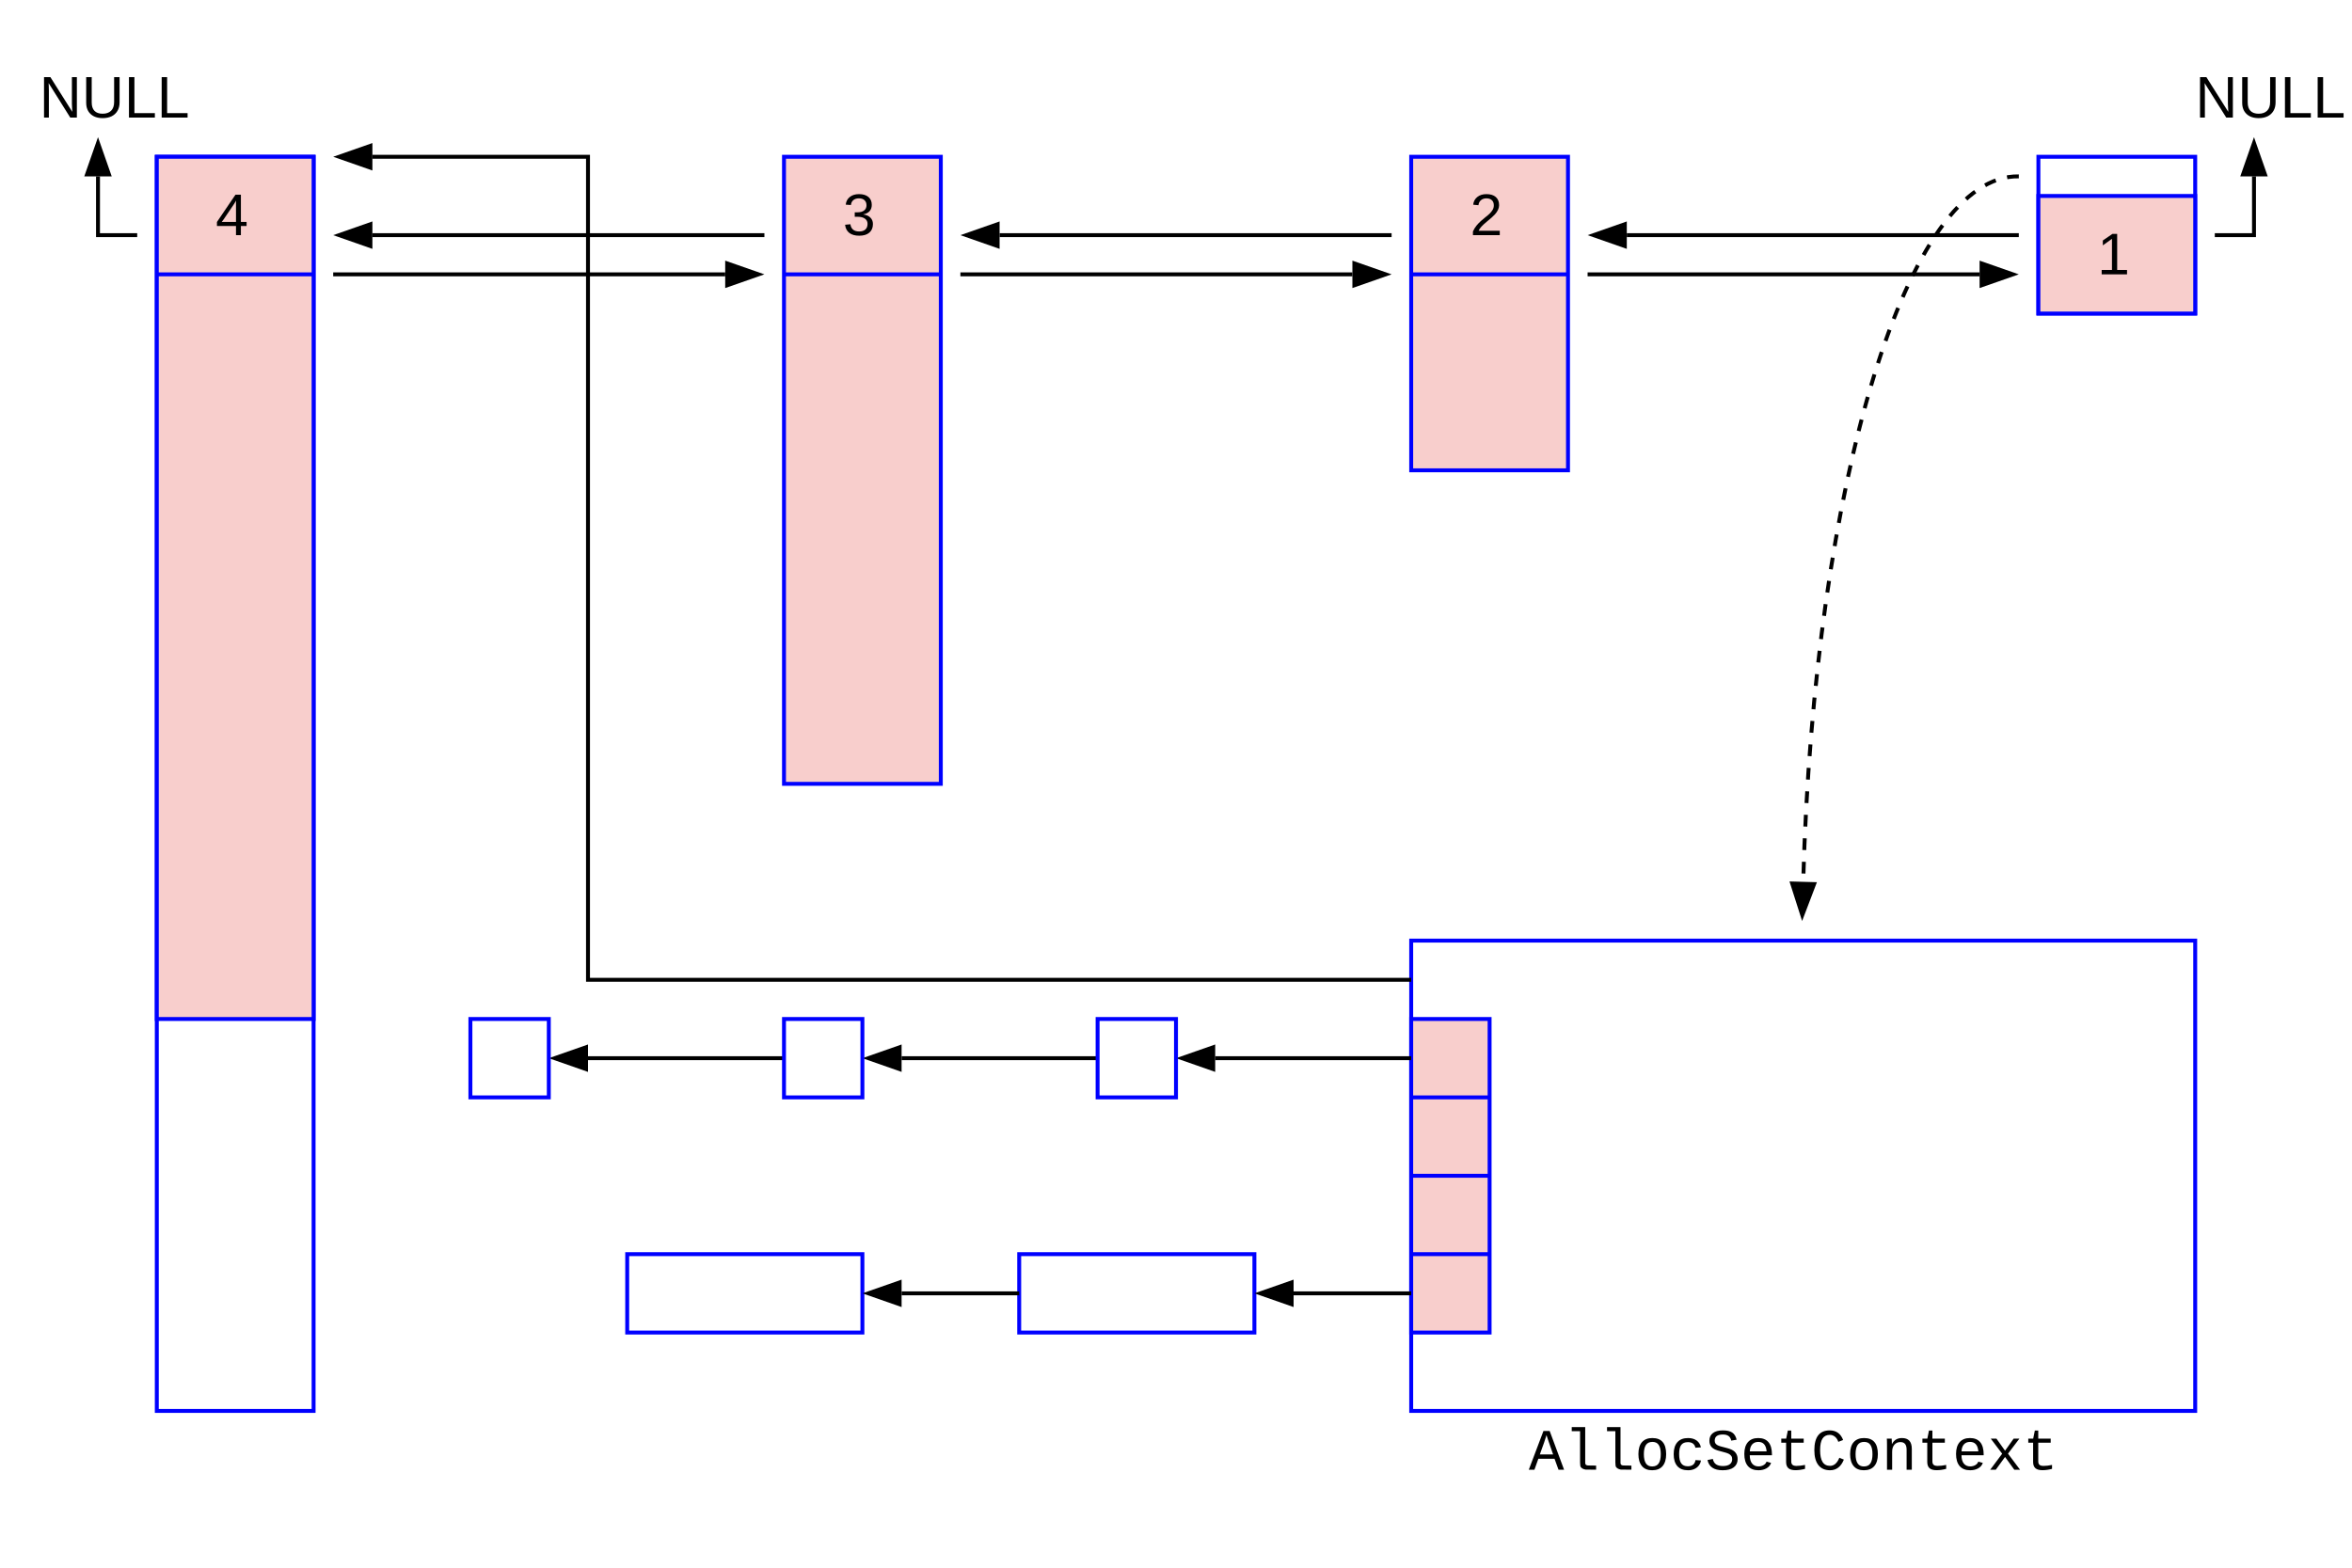
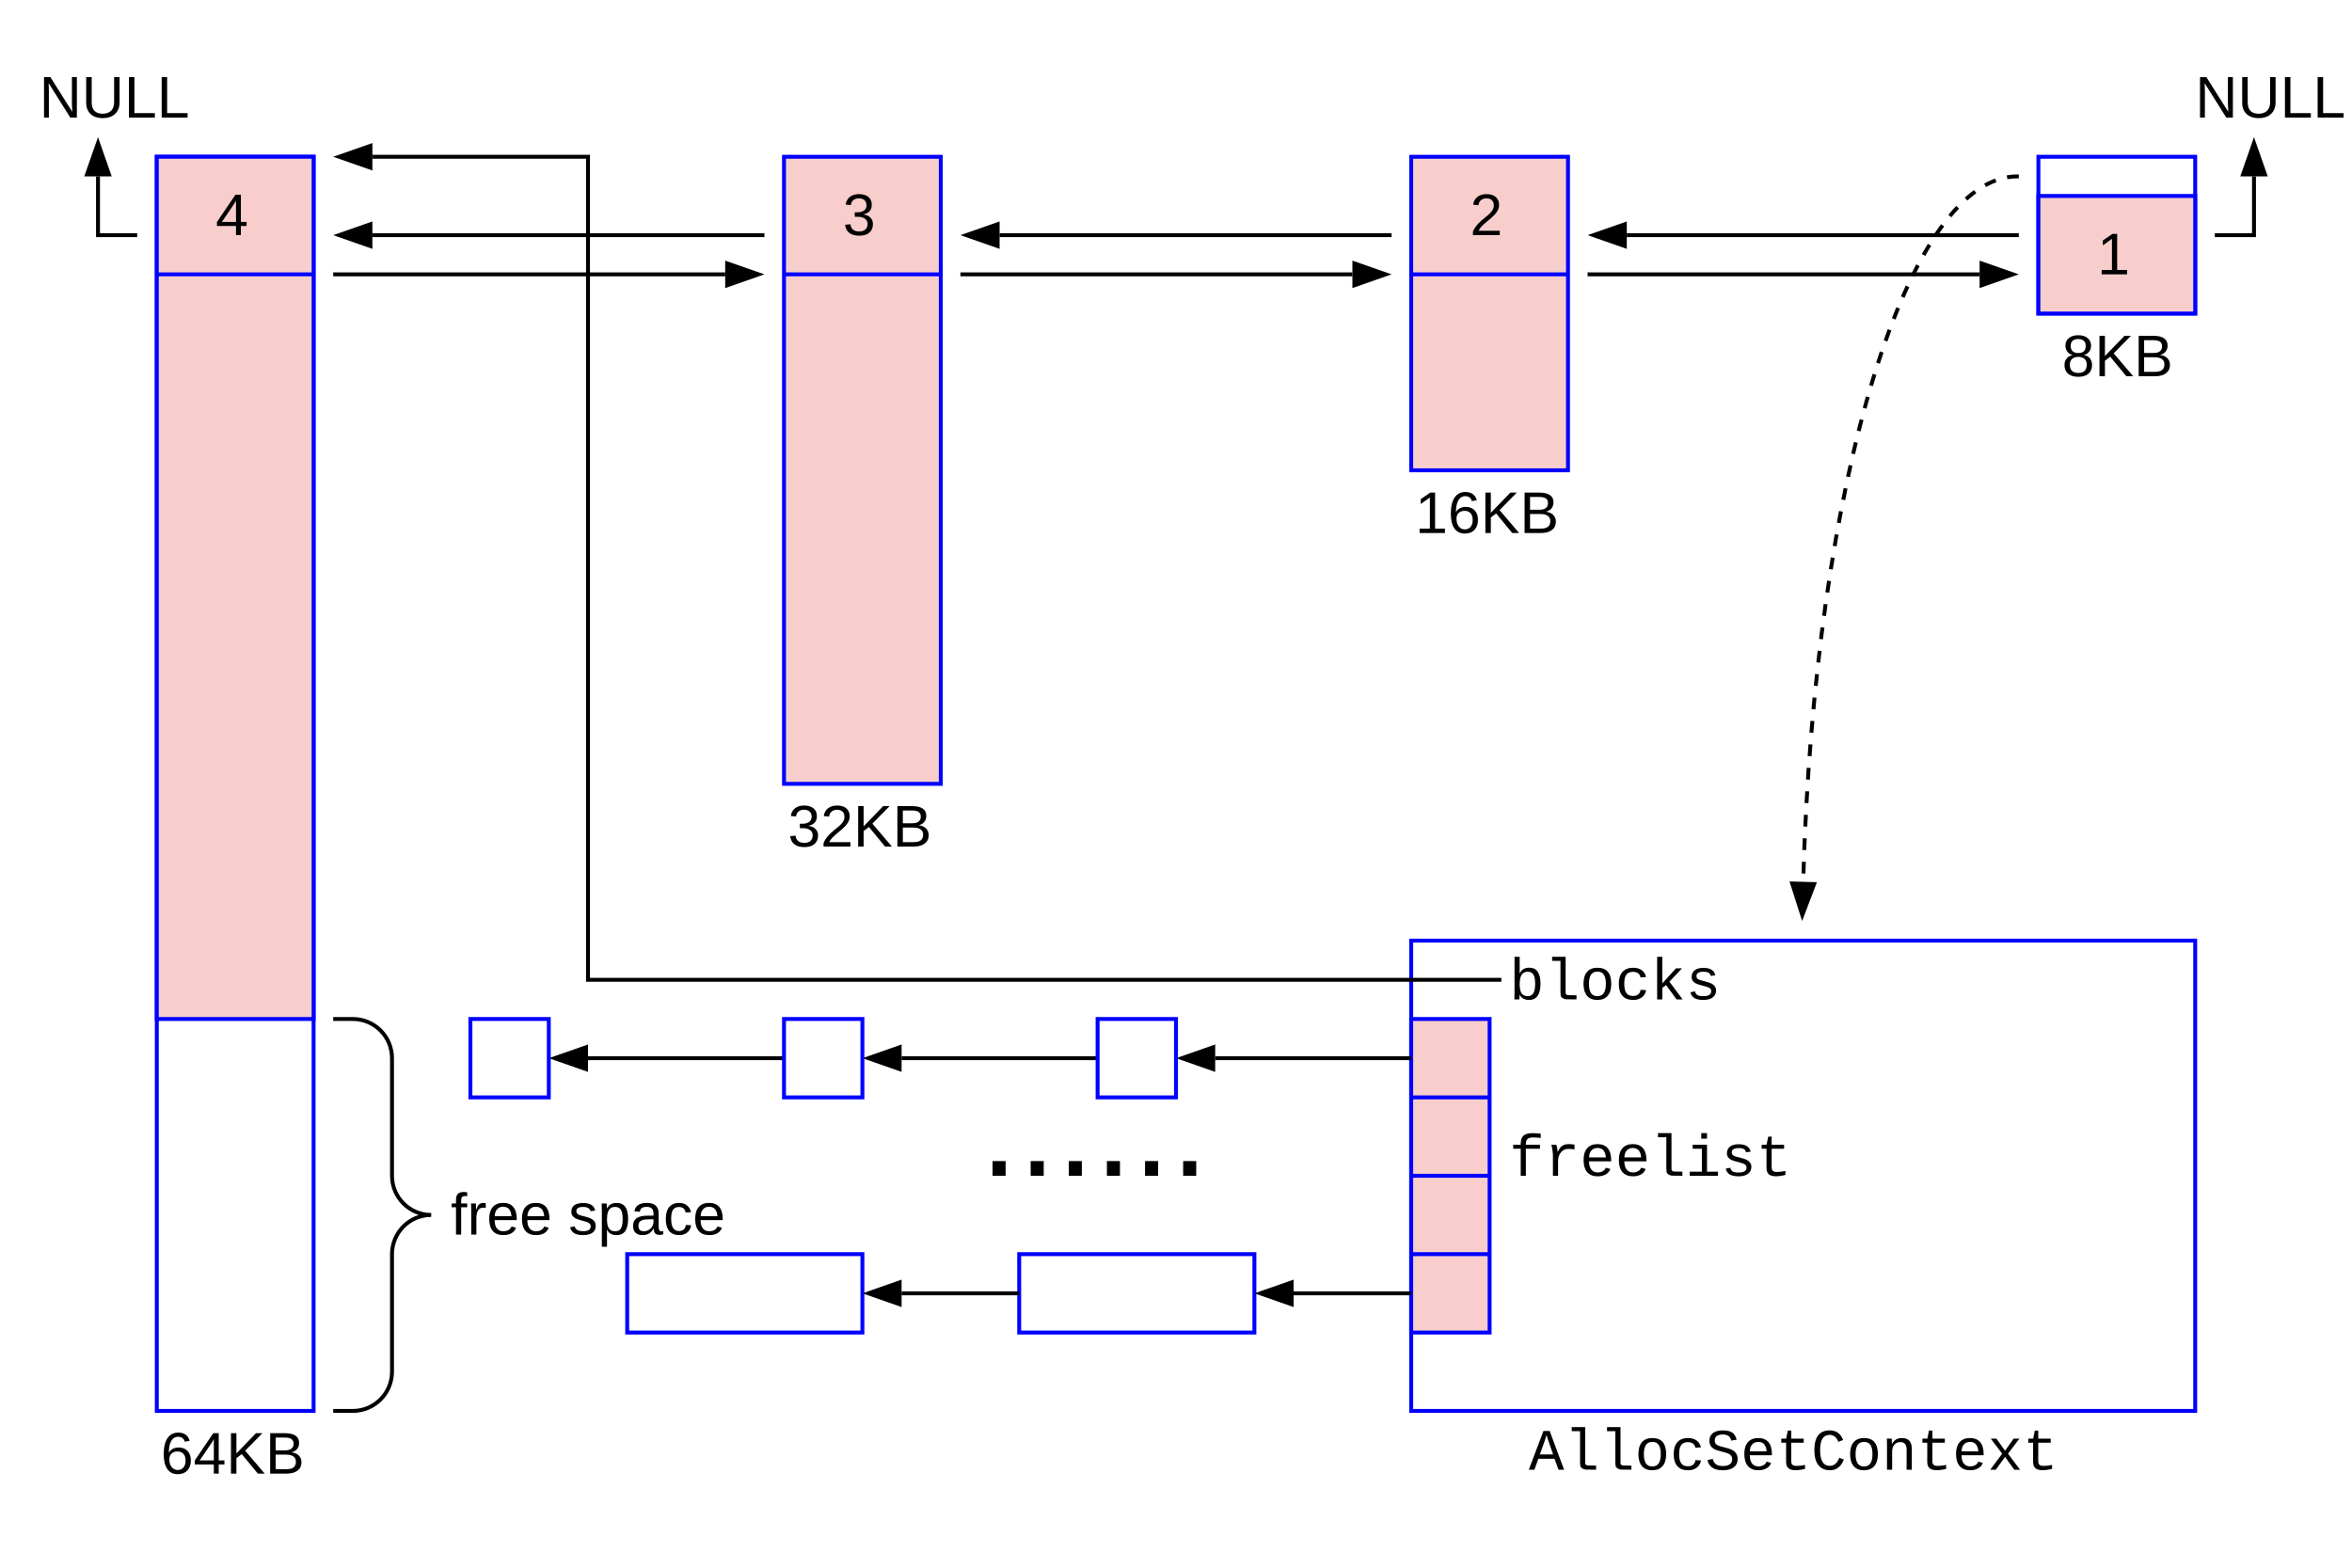
<svg xmlns="http://www.w3.org/2000/svg" version="1.1" width="600" height="400">
  <defs>
    <marker id="arrowhead" markerWidth="10" markerHeight="7" refX="0" refY="3.5" orient="auto">
      <polygon points="0 0, 10 3.5, 0 7" />
    </marker>
  </defs>
  <text x="10" y="30" style="font-size:15px;font-family:'Arial'">NULL</text>
  <path d="M 35 60 h -10 v -15" stroke="#000000" stroke-width="1" fill="none" marker-end="url(#arrowhead)" />
  <rect x="520" y="40" width="40" height="40" style="fill:none;stroke:#0000FF;stroke-width:1" />
  <rect x="520" y="50" width="40" height="30" style="fill:rgb(248,206,204);stroke:#0000FF;stroke-width:1" />
  <path d="M 565 60 h 10 v -15" stroke="#000000" stroke-width="1" fill="none" marker-end="url(#arrowhead)" />
  <text x="560" y="30" style="font-size:15px;font-family:'Arial'">NULL</text>
  <path d="M 515 60 h -100" stroke="#000000" stroke-width="1" fill="none" marker-end="url(#arrowhead)" />
  <path d="M 355 60 h -100" stroke="#000000" stroke-width="1" fill="none" marker-end="url(#arrowhead)" />
  <path d="M 195 60 h -100" stroke="#000000" stroke-width="1" fill="none" marker-end="url(#arrowhead)" />
  <path d="M 85 70 h 100" stroke="#000000" stroke-width="1" fill="none" marker-end="url(#arrowhead)" />
  <path d="M 245 70 h 100" stroke="#000000" stroke-width="1" fill="none" marker-end="url(#arrowhead)" />
  <path d="M 405 70 h 100" stroke="#000000" stroke-width="1" fill="none" marker-end="url(#arrowhead)" />
  <rect x="360" y="40" width="40" height="80" style="fill:rgb(248,206,204);stroke:#0000FF;stroke-width:1" />
  <rect x="200" y="40" width="40" height="160" style="fill:rgb(248,206,204);stroke:#0000FF;stroke-width:1" />
  <rect x="40" y="40" width="40" height="320" style="fill:none;stroke:#0000FF;stroke-width:1" />
  <rect x="40" y="40" width="40" height="220" style="fill:rgb(248,206,204);stroke:#0000FF;stroke-width:1" />
+   <text x="41" y="376" style="font-size:15px;font-family:'Arial'">64KB</text>
+   <text x="201" y="216" style="font-size:15px;font-family:'Arial'">32KB</text>
+   <text x="361" y="136" style="font-size:15px;font-family:'Arial'">16KB</text>
+   <text x="526" y="96" style="font-size:15px;font-family:'Arial'">8KB</text>
  <text x="55" y="60" style="font-size:15px;font-family:'Arial'">4</text>
  <path d="M 40 70 h 40" stroke="#0000FF" stroke-width="1" fill="none" />
  <text x="215" y="60" style="font-size:15px;font-family:'Arial'">3</text>
  <path d="M 200 70 h 40" stroke="#0000FF" stroke-width="1" fill="none" />
  <text x="375" y="60" style="font-size:15px;font-family:'Arial'">2</text>
  <path d="M 360 70 h 40" stroke="#0000FF" stroke-width="1" fill="none" />
  <text x="535" y="70" style="font-size:15px;font-family:'Arial'">1</text>
  <rect x="360" y="240" width="200" height="120" style="fill:none;stroke:#0000FF;stroke-width:1" />
-   <path d="M 360 250 H 150 V 40 H 95" stroke="#000000" stroke-width="1" fill="none" marker-end="url(#arrowhead)" />
+   <path d="M 383 250 H 150 V 40 H 95" stroke="#000000" stroke-width="1" fill="none" marker-end="url(#arrowhead)" />
  <rect x="360" y="260" width="20" height="80" style="fill:rgb(248,206,204);stroke:#0000FF;stroke-width:1" />
  <path d="M 360 280 h 20" stroke="#0000FF" stroke-width="1" fill="none" />
  <path d="M 360 300 h 20" stroke="#0000FF" stroke-width="1" fill="none" />
  <path d="M 360 320 h 20" stroke="#0000FF" stroke-width="1" fill="none" />
  <path d="M 360 270 h -50" stroke="#000000" stroke-width="1" fill="none" marker-end="url(#arrowhead)" />
  <path d="M 280 270 h -50" stroke="#000000" stroke-width="1" fill="none" marker-end="url(#arrowhead)" />
  <path d="M 200 270 h -50" stroke="#000000" stroke-width="1" fill="none" marker-end="url(#arrowhead)" />
  <rect x="280" y="260" width="20" height="20" style="fill:none;stroke:#0000FF;stroke-width:1" />
  <rect x="200" y="260" width="20" height="20" style="fill:none;stroke:#0000FF;stroke-width:1" />
  <rect x="120" y="260" width="20" height="20" style="fill:none;stroke:#0000FF;stroke-width:1" />
  <rect x="160" y="320" width="60" height="20" style="fill:none;stroke:#0000FF;stroke-width:1" />
  <rect x="260" y="320" width="60" height="20" style="fill:none;stroke:#0000FF;stroke-width:1" />
  <path d="M 360 330 h -30" stroke="#000000" stroke-width="1" fill="none" marker-end="url(#arrowhead)" />
  <path d="M 260 330 h -30" stroke="#000000" stroke-width="1" fill="none" marker-end="url(#arrowhead)" />
  <path d="M 515 45 A 55 200 0 0 0 460 225" stroke="#000000" stroke-dasharray="3,3" stroke-width="1" fill="none" marker-end="url(#arrowhead)" />
+   <text x="385" y="255" style="font-size:15px;font-family:'Courier New'">blocks</text>
+   <text x="385" y="300" style="font-size:15px;font-family:'Courier New'">freelist</text>
  <text x="390" y="375" style="font-size:15px;font-family:'Courier New'">AllocSetContext</text>
+   <text x="250" y="300" style="font-size:35px;font-family:'Arial'">......</text>
+   <text x="115" y="315" style="font-size:15px;font-family:'Arial'">free space</text>
+   <path d="M 85 260 h 5 a 10 10 0 0 1 10 10 v 30 a 10 10 0 0 0 10 10 a 10 10 0 0 0 -10 10 v 30 a 10 10 0 0 1 -10 10 h -5" stroke="#000000" stroke-width="1" fill="none" />
</svg>
